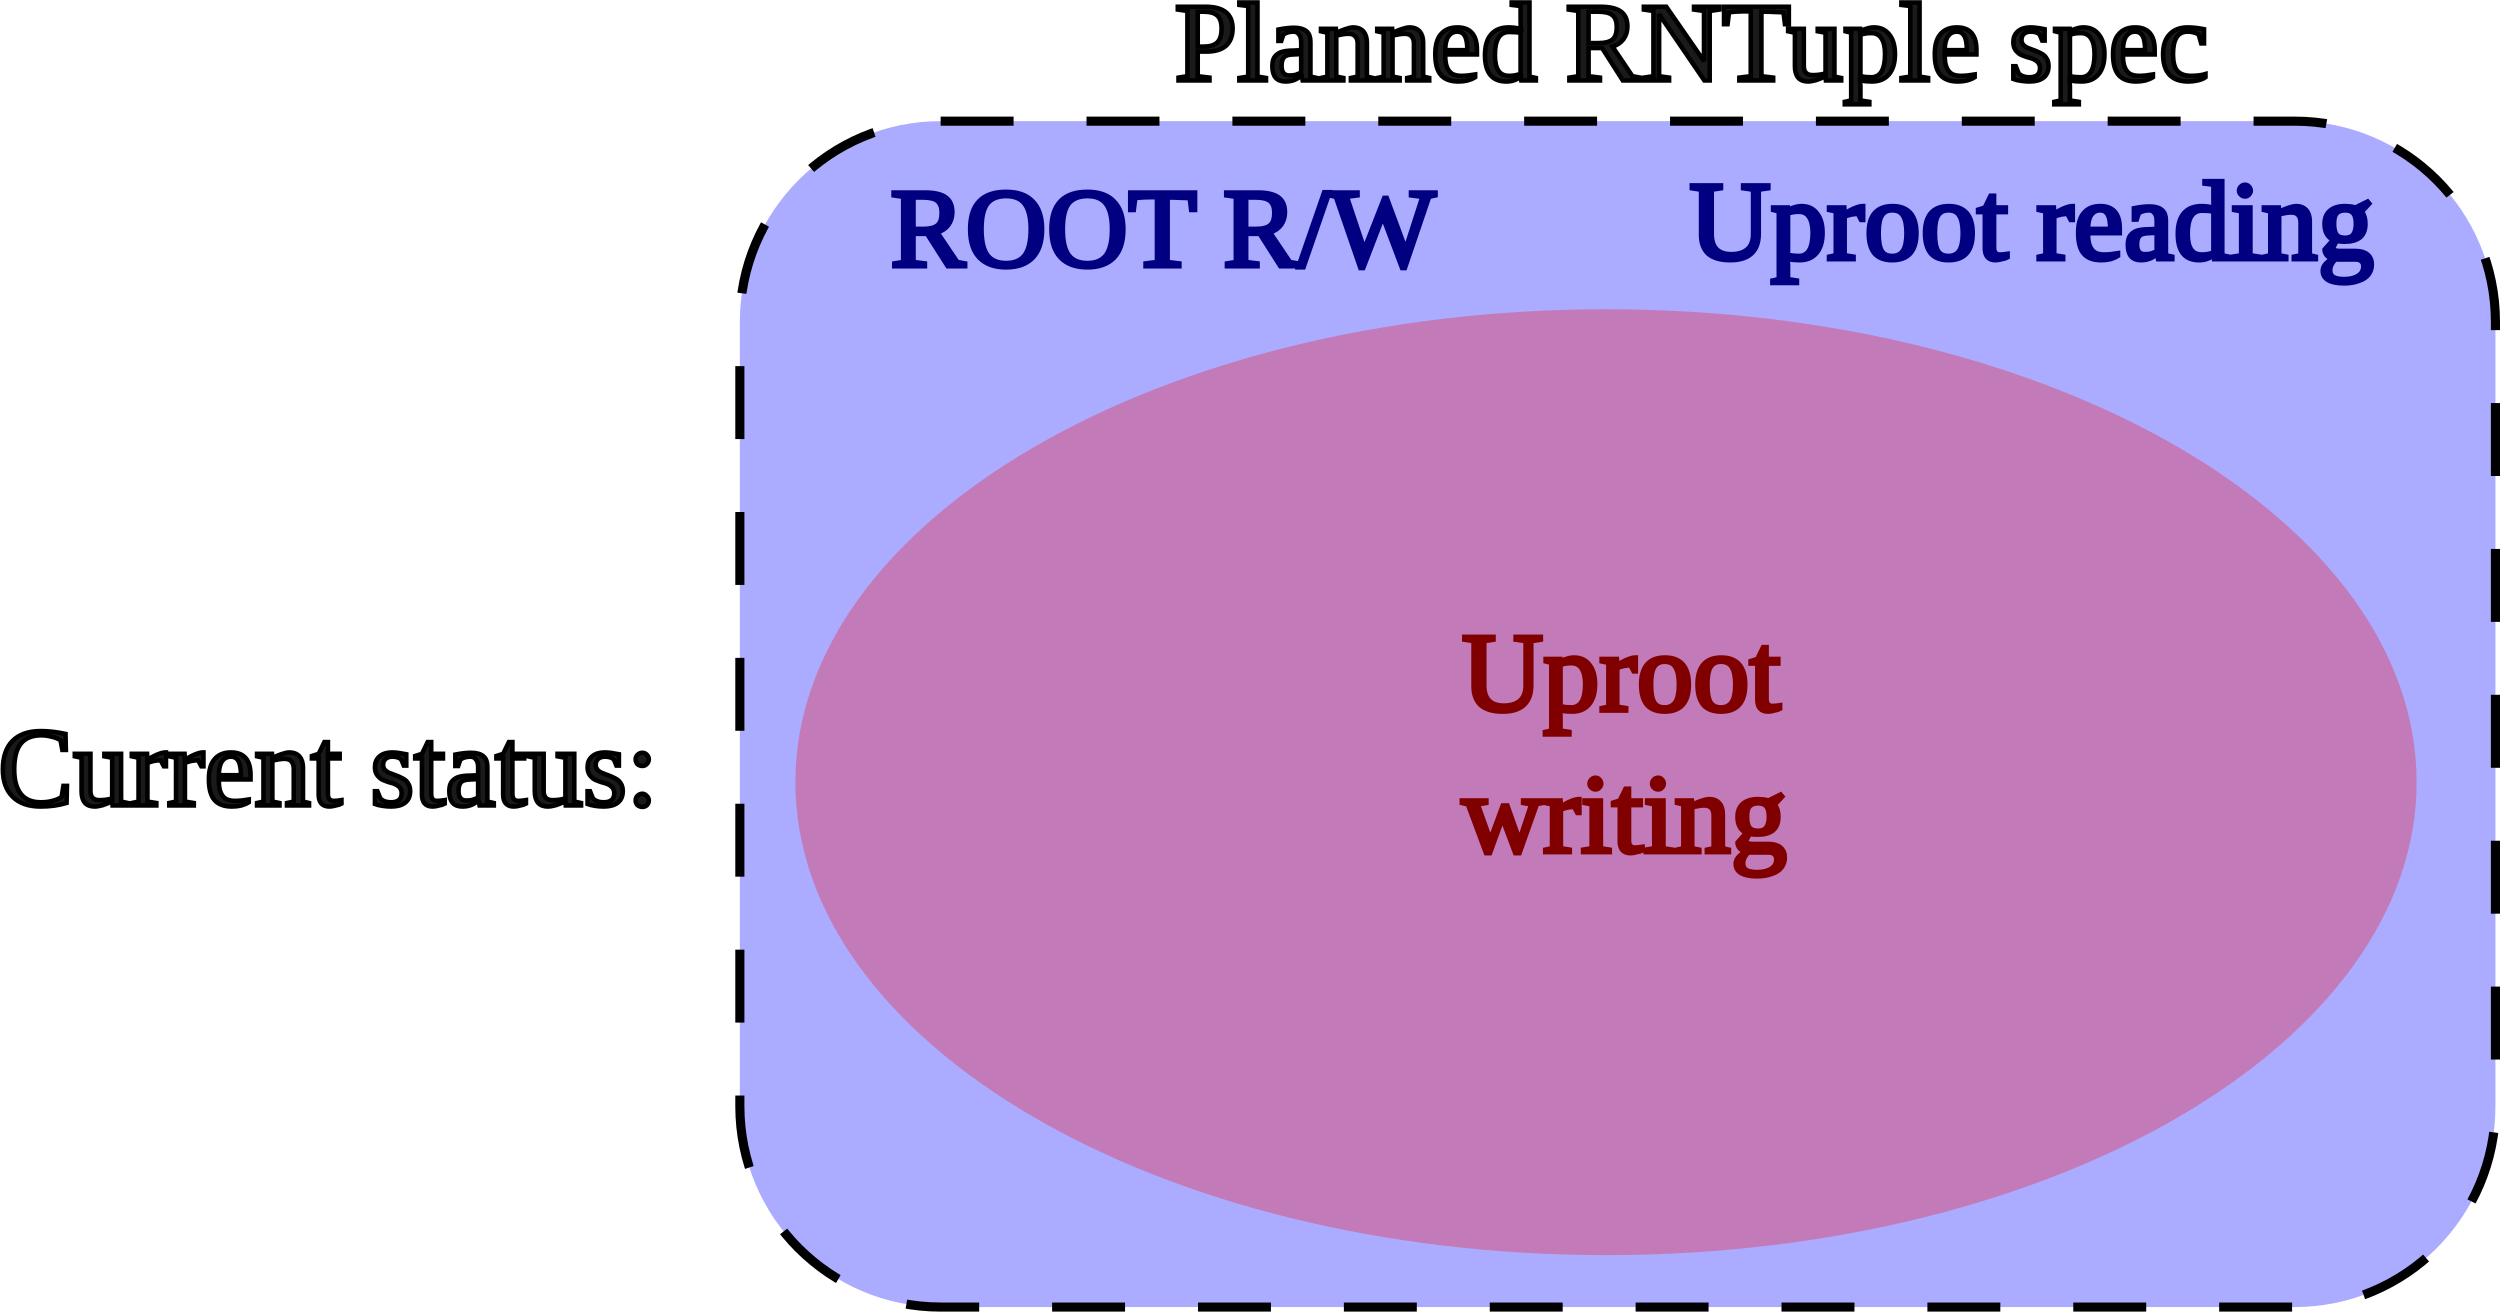
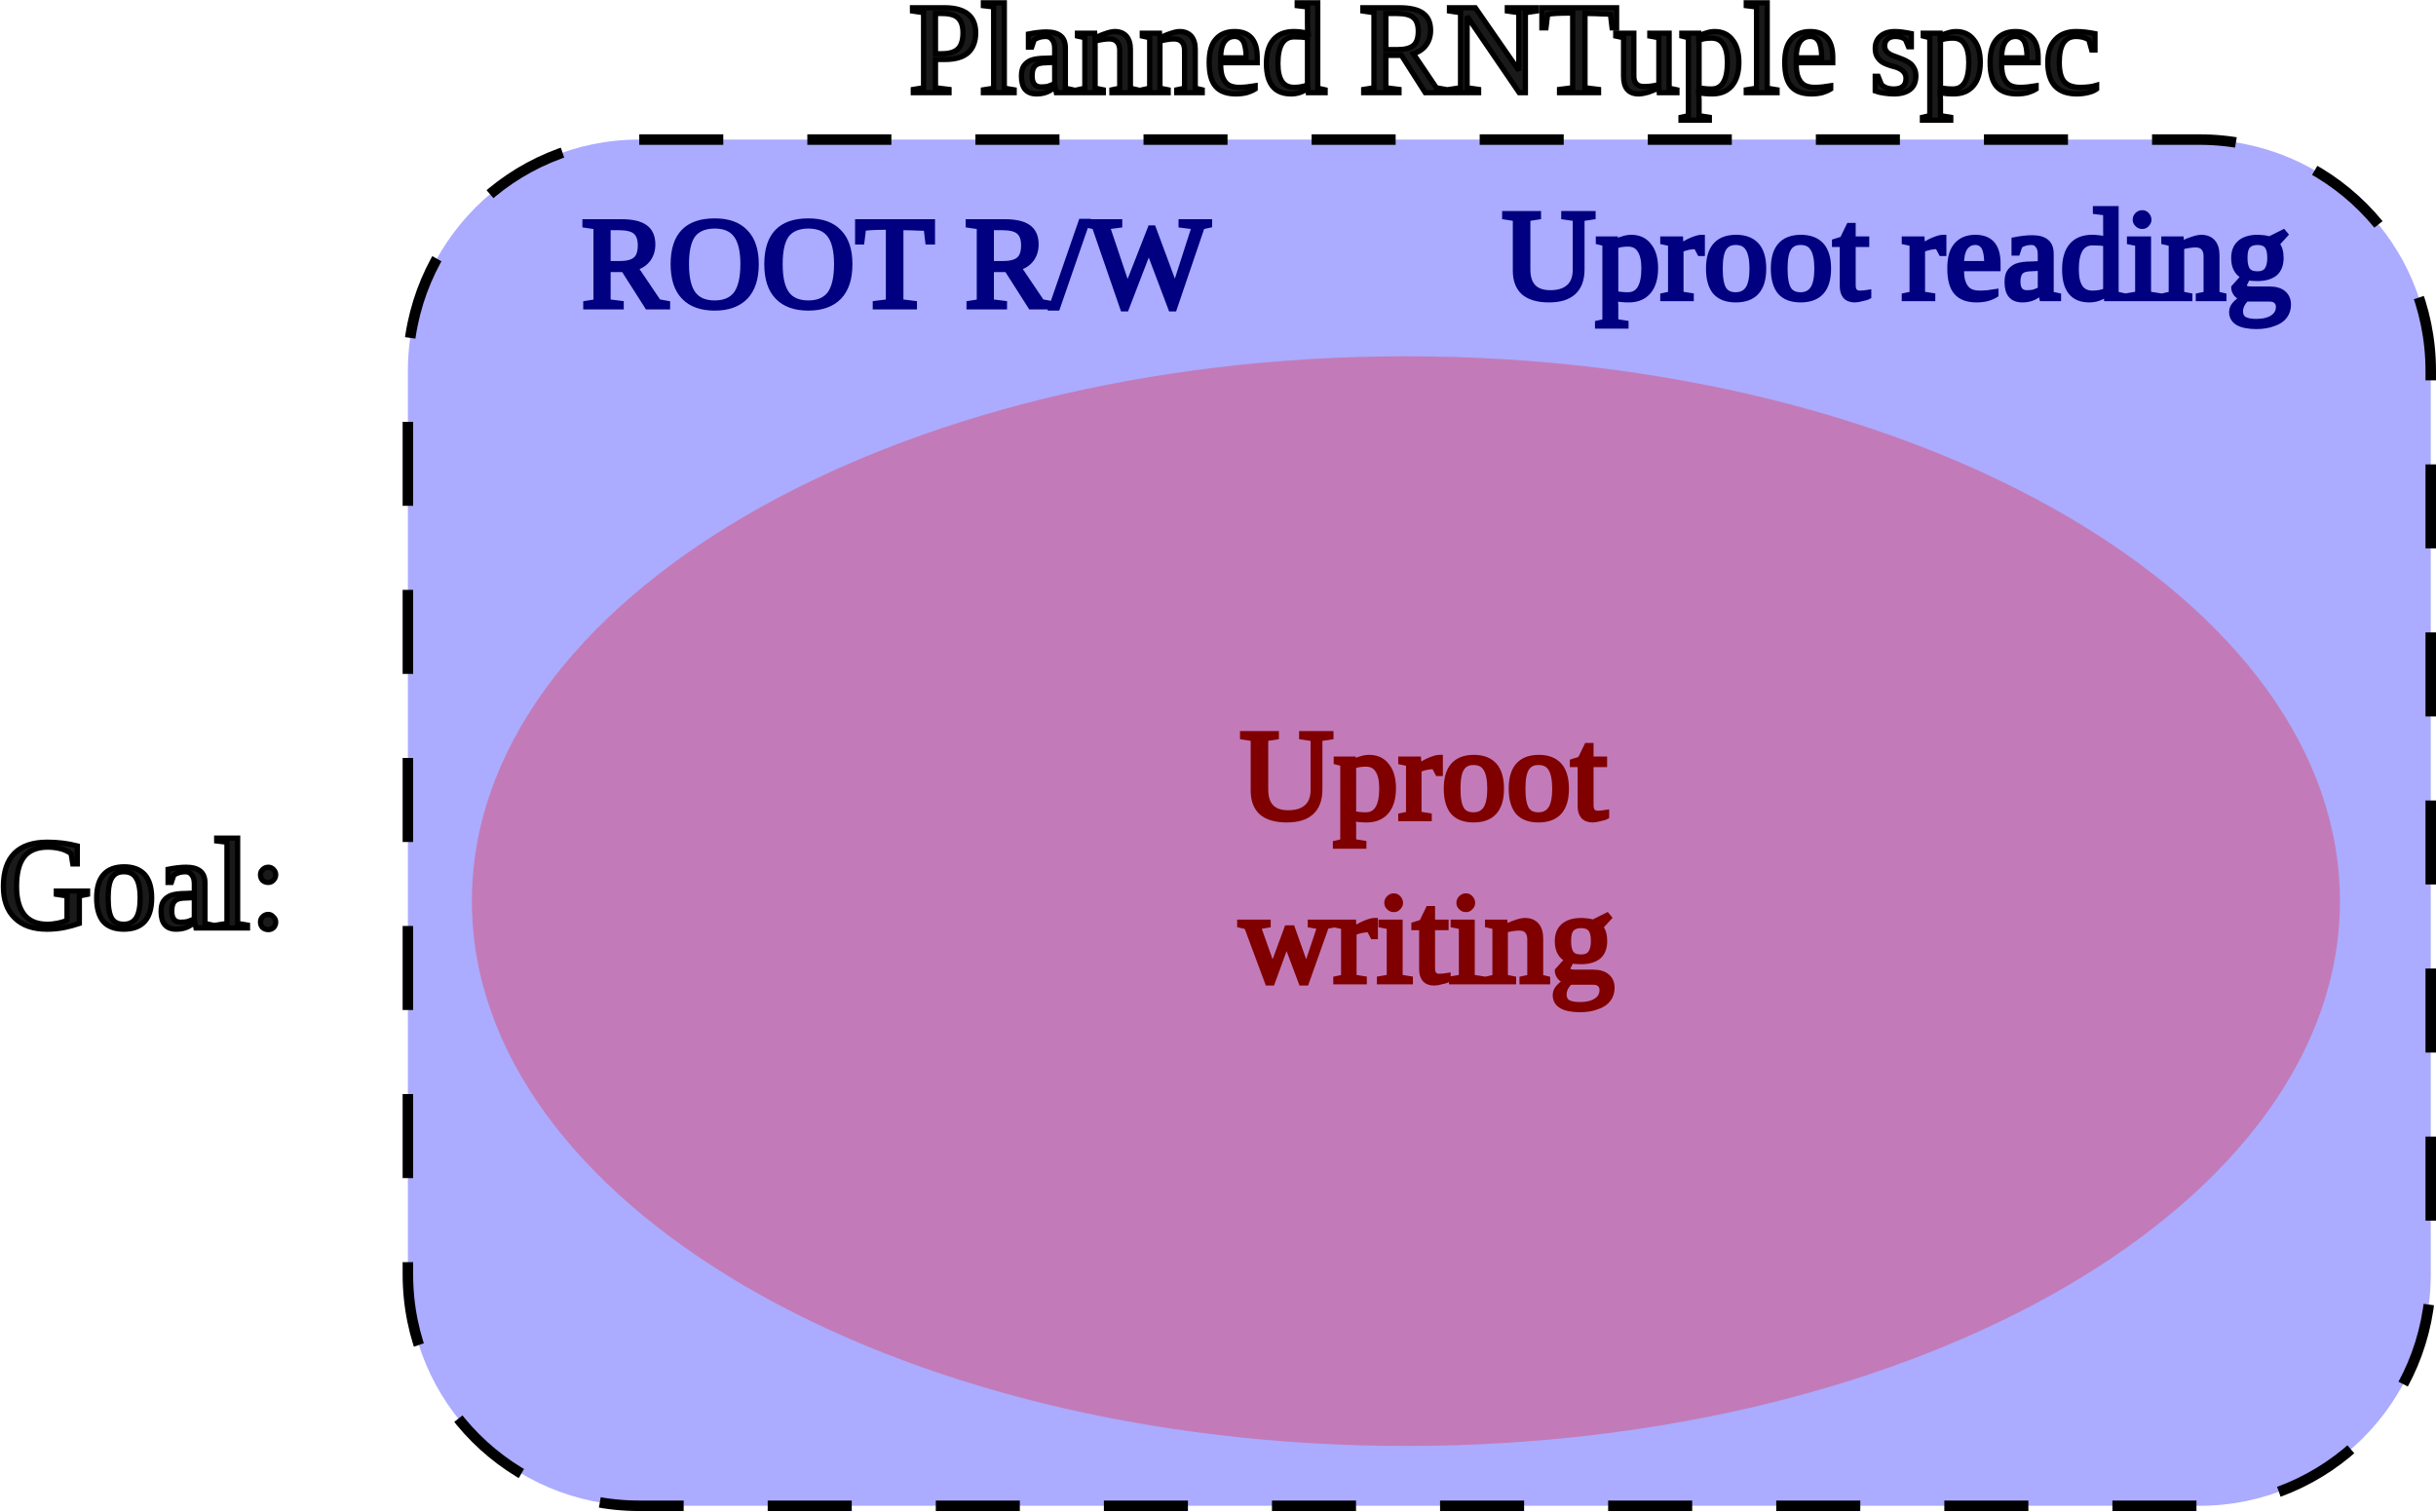
- <svg xmlns="http://www.w3.org/2000/svg" xmlns:xlink="http://www.w3.org/1999/xlink" width="109.68mm" height="57.544mm" viewBox="0 0 109.68 57.544" version="1.1" id="svg1">
+ <svg xmlns="http://www.w3.org/2000/svg" xmlns:xlink="http://www.w3.org/1999/xlink" width="92.751mm" height="57.544mm" viewBox="0 0 92.751 57.544" version="1.1" id="svg1">
  <defs id="defs1">
    <linearGradient id="swatch2">
      <stop style="stop-color:#ffffff;stop-opacity:1;" offset="0" id="stop2" />
    </linearGradient>
    <linearGradient id="swatch1">
      <stop style="stop-color:#000000;stop-opacity:1;" offset="0" id="stop1" />
    </linearGradient>
    <linearGradient xlink:href="#swatch2" id="linearGradient3" gradientUnits="userSpaceOnUse" x1="57.907" y1="132.971" x2="86.079" y2="132.971" gradientTransform="translate(-6.523204,-0.2357784)" />
    <linearGradient xlink:href="#swatch1" id="linearGradient10" gradientUnits="userSpaceOnUse" gradientTransform="translate(-22.63473,9.588323)" x1="57.807" y1="132.971" x2="86.179" y2="132.971" />
-     <linearGradient xlink:href="#swatch1" id="linearGradient13" gradientUnits="userSpaceOnUse" gradientTransform="translate(-60.59506,23.97081)" x1="57.807" y1="132.971" x2="86.179" y2="132.971" />
-     <linearGradient xlink:href="#swatch1" id="linearGradient14" gradientUnits="userSpaceOnUse" gradientTransform="translate(-8.986227,-7.837924)" x1="57.807" y1="132.971" x2="86.179" y2="132.971" />
+     <linearGradient xlink:href="#swatch1" id="linearGradient68" gradientUnits="userSpaceOnUse" gradientTransform="translate(-43.66172,23.97081)" x1="57.807" y1="132.971" x2="86.179" y2="132.971" />
+     <linearGradient xlink:href="#swatch1" id="linearGradient69" gradientUnits="userSpaceOnUse" gradientTransform="translate(-8.986227,-7.837924)" x1="57.807" y1="132.971" x2="86.179" y2="132.971" />
  </defs>
-   <g id="layer1" transform="translate(2.593704,-122.7907)">
-     <rect style="opacity:1;fill:#0000ff;fill-opacity:0.33;stroke:#000000;stroke-width:0.4;stroke-miterlimit:2.5;stroke-dasharray:3.2, 3.2;stroke-dashoffset:0" id="rect2" width="77.021" height="52.028" x="29.865" y="128.106" rx="8.809" ry="8.809" transform="translate(0)" />
+   <g id="layer1" transform="translate(-14.3348,-122.7907)">
+     <rect style="opacity:1;fill:#0000ff;fill-opacity:0.33;stroke:#000000;stroke-width:0.4;stroke-miterlimit:2.5;stroke-dasharray:3.2, 3.2;stroke-dashoffset:0" id="rect2" width="77.021" height="52.028" x="29.865" y="128.106" rx="8.809" ry="8.809" />
    <ellipse style="opacity:0.279;fill:#ff0000;fill-opacity:1;stroke:none;stroke-width:0.2;stroke-miterlimit:2.5;stroke-dasharray:none;stroke-opacity:1" id="path5" cx="67.865" cy="157.107" rx="35.563" ry="20.749" />
    <text xml:space="preserve" style="font-size:4.939px;font-family:'Lao MN';-inkscape-font-specification:'Lao MN';fill:#000080;fill-opacity:1;stroke:#000080;stroke-width:0.2;stroke-miterlimit:2.5;stroke-dasharray:none" x="36.467" y="134.472" id="text5">
      <tspan id="tspan5" style="font-style:normal;font-variant:normal;font-weight:normal;font-stretch:normal;font-family:'Times New Roman';-inkscape-font-specification:'Times New Roman, ';fill:#000080;fill-opacity:1;stroke:#000080;stroke-width:0.2;stroke-dasharray:none;stroke-opacity:1" x="36.467" y="134.472">ROOT R/W</tspan>
    </text>
    <text xml:space="preserve" style="font-size:4.939px;font-family:'Lao MN';-inkscape-font-specification:'Lao MN';fill:#800000;fill-opacity:1;stroke:#800000;stroke-width:0.2;stroke-miterlimit:2.5;stroke-dasharray:none" x="61.538" y="153.963" id="text10">
      <tspan id="tspan10" style="font-style:normal;font-variant:normal;font-weight:normal;font-stretch:normal;font-family:'Times New Roman';-inkscape-font-specification:'Times New Roman, ';fill:#800000;fill-opacity:1;stroke:#800000;stroke-width:0.2;stroke-dasharray:none;stroke-opacity:1" x="61.538" y="153.963">Uproot</tspan>
      <tspan style="font-style:normal;font-variant:normal;font-weight:normal;font-stretch:normal;font-family:'Times New Roman';-inkscape-font-specification:'Times New Roman, ';fill:#800000;fill-opacity:1;stroke:#800000;stroke-width:0.2;stroke-dasharray:none;stroke-opacity:1" x="61.538" y="160.175" id="tspan11">writing</tspan>
    </text>
-     <text xml:space="preserve" style="font-size:4.939px;font-family:'Lao MN';-inkscape-font-specification:'Lao MN';fill:#1a1a1a;fill-opacity:1;stroke:url(#linearGradient13);stroke-width:0.2;stroke-miterlimit:2.5;stroke-dasharray:none" x="-2.672" y="158.129" id="text2">
-       <tspan id="tspan2" style="font-style:normal;font-variant:normal;font-weight:normal;font-stretch:normal;font-family:'Times New Roman';-inkscape-font-specification:'Times New Roman, ';fill:#1a1a1a;fill-opacity:1;stroke:url(#linearGradient13);stroke-width:0.2;stroke-dasharray:none;stroke-opacity:1" x="-2.672" y="158.129">Current status:</tspan>
+     <text xml:space="preserve" style="font-size:4.939px;font-family:'Lao MN';-inkscape-font-specification:'Lao MN';fill:#1a1a1a;fill-opacity:1;stroke:url(#linearGradient68);stroke-width:0.2;stroke-miterlimit:2.5;stroke-dasharray:none" x="14.261" y="158.129" id="text2">
+       <tspan id="tspan2" style="font-style:normal;font-variant:normal;font-weight:normal;font-stretch:normal;font-family:'Times New Roman';-inkscape-font-specification:'Times New Roman, ';fill:#1a1a1a;fill-opacity:1;stroke:url(#linearGradient68);stroke-width:0.2;stroke-dasharray:none;stroke-opacity:1" x="14.261" y="158.129">Goal:</tspan>
    </text>
-     <text xml:space="preserve" style="font-size:4.939px;font-family:'Lao MN';-inkscape-font-specification:'Lao MN';fill:#1a1a1a;fill-opacity:1;stroke:url(#linearGradient14);stroke-width:0.2;stroke-miterlimit:2.5;stroke-dasharray:none" x="48.937" y="126.32" id="text1-2">
-       <tspan id="tspan1-7" style="font-style:normal;font-variant:normal;font-weight:normal;font-stretch:normal;font-family:'Times New Roman';-inkscape-font-specification:'Times New Roman, ';fill:#1a1a1a;fill-opacity:1;stroke:url(#linearGradient14);stroke-width:0.2;stroke-dasharray:none;stroke-opacity:1" x="48.937" y="126.32">Planned RNTuple spec</tspan>
+     <text xml:space="preserve" style="font-size:4.939px;font-family:'Lao MN';-inkscape-font-specification:'Lao MN';fill:#1a1a1a;fill-opacity:1;stroke:url(#linearGradient69);stroke-width:0.2;stroke-miterlimit:2.5;stroke-dasharray:none" x="48.937" y="126.32" id="text1-2">
+       <tspan id="tspan1-7" style="font-style:normal;font-variant:normal;font-weight:normal;font-stretch:normal;font-family:'Times New Roman';-inkscape-font-specification:'Times New Roman, ';fill:#1a1a1a;fill-opacity:1;stroke:url(#linearGradient69);stroke-width:0.2;stroke-dasharray:none;stroke-opacity:1" x="48.937" y="126.32">Planned RNTuple spec</tspan>
    </text>
    <text xml:space="preserve" style="font-size:4.939px;font-family:'Lao MN';-inkscape-font-specification:'Lao MN';fill:#000080;fill-opacity:1;stroke:#000080;stroke-width:0.2;stroke-miterlimit:2.5;stroke-dasharray:none" x="71.519" y="134.158" id="text12">
      <tspan id="tspan12" style="font-style:normal;font-variant:normal;font-weight:normal;font-stretch:normal;font-family:'Times New Roman';-inkscape-font-specification:'Times New Roman, ';fill:#000080;fill-opacity:1;stroke:#000080;stroke-width:0.2;stroke-dasharray:none;stroke-opacity:1" x="71.519" y="134.158">Uproot reading</tspan>
    </text>
  </g>
</svg>
